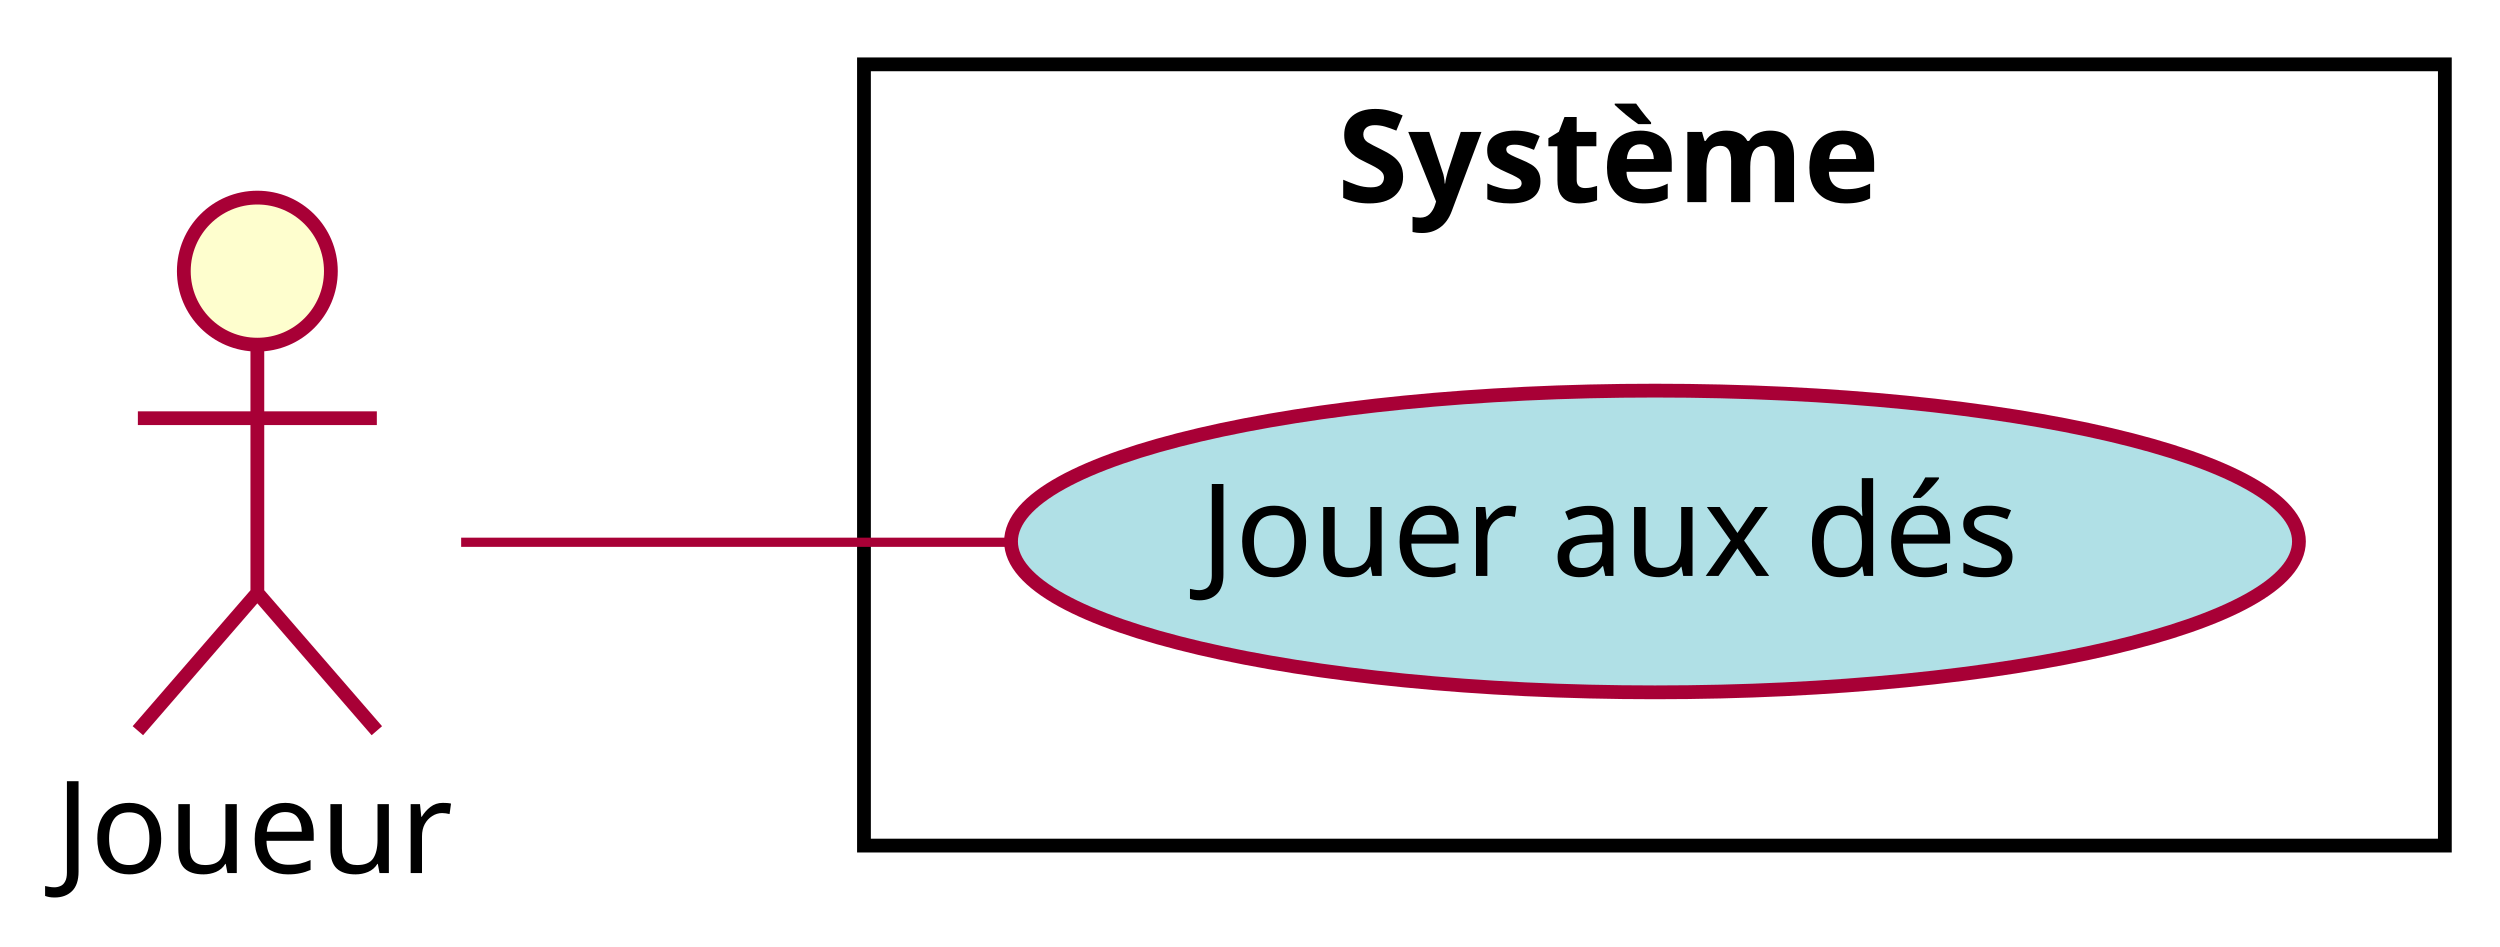
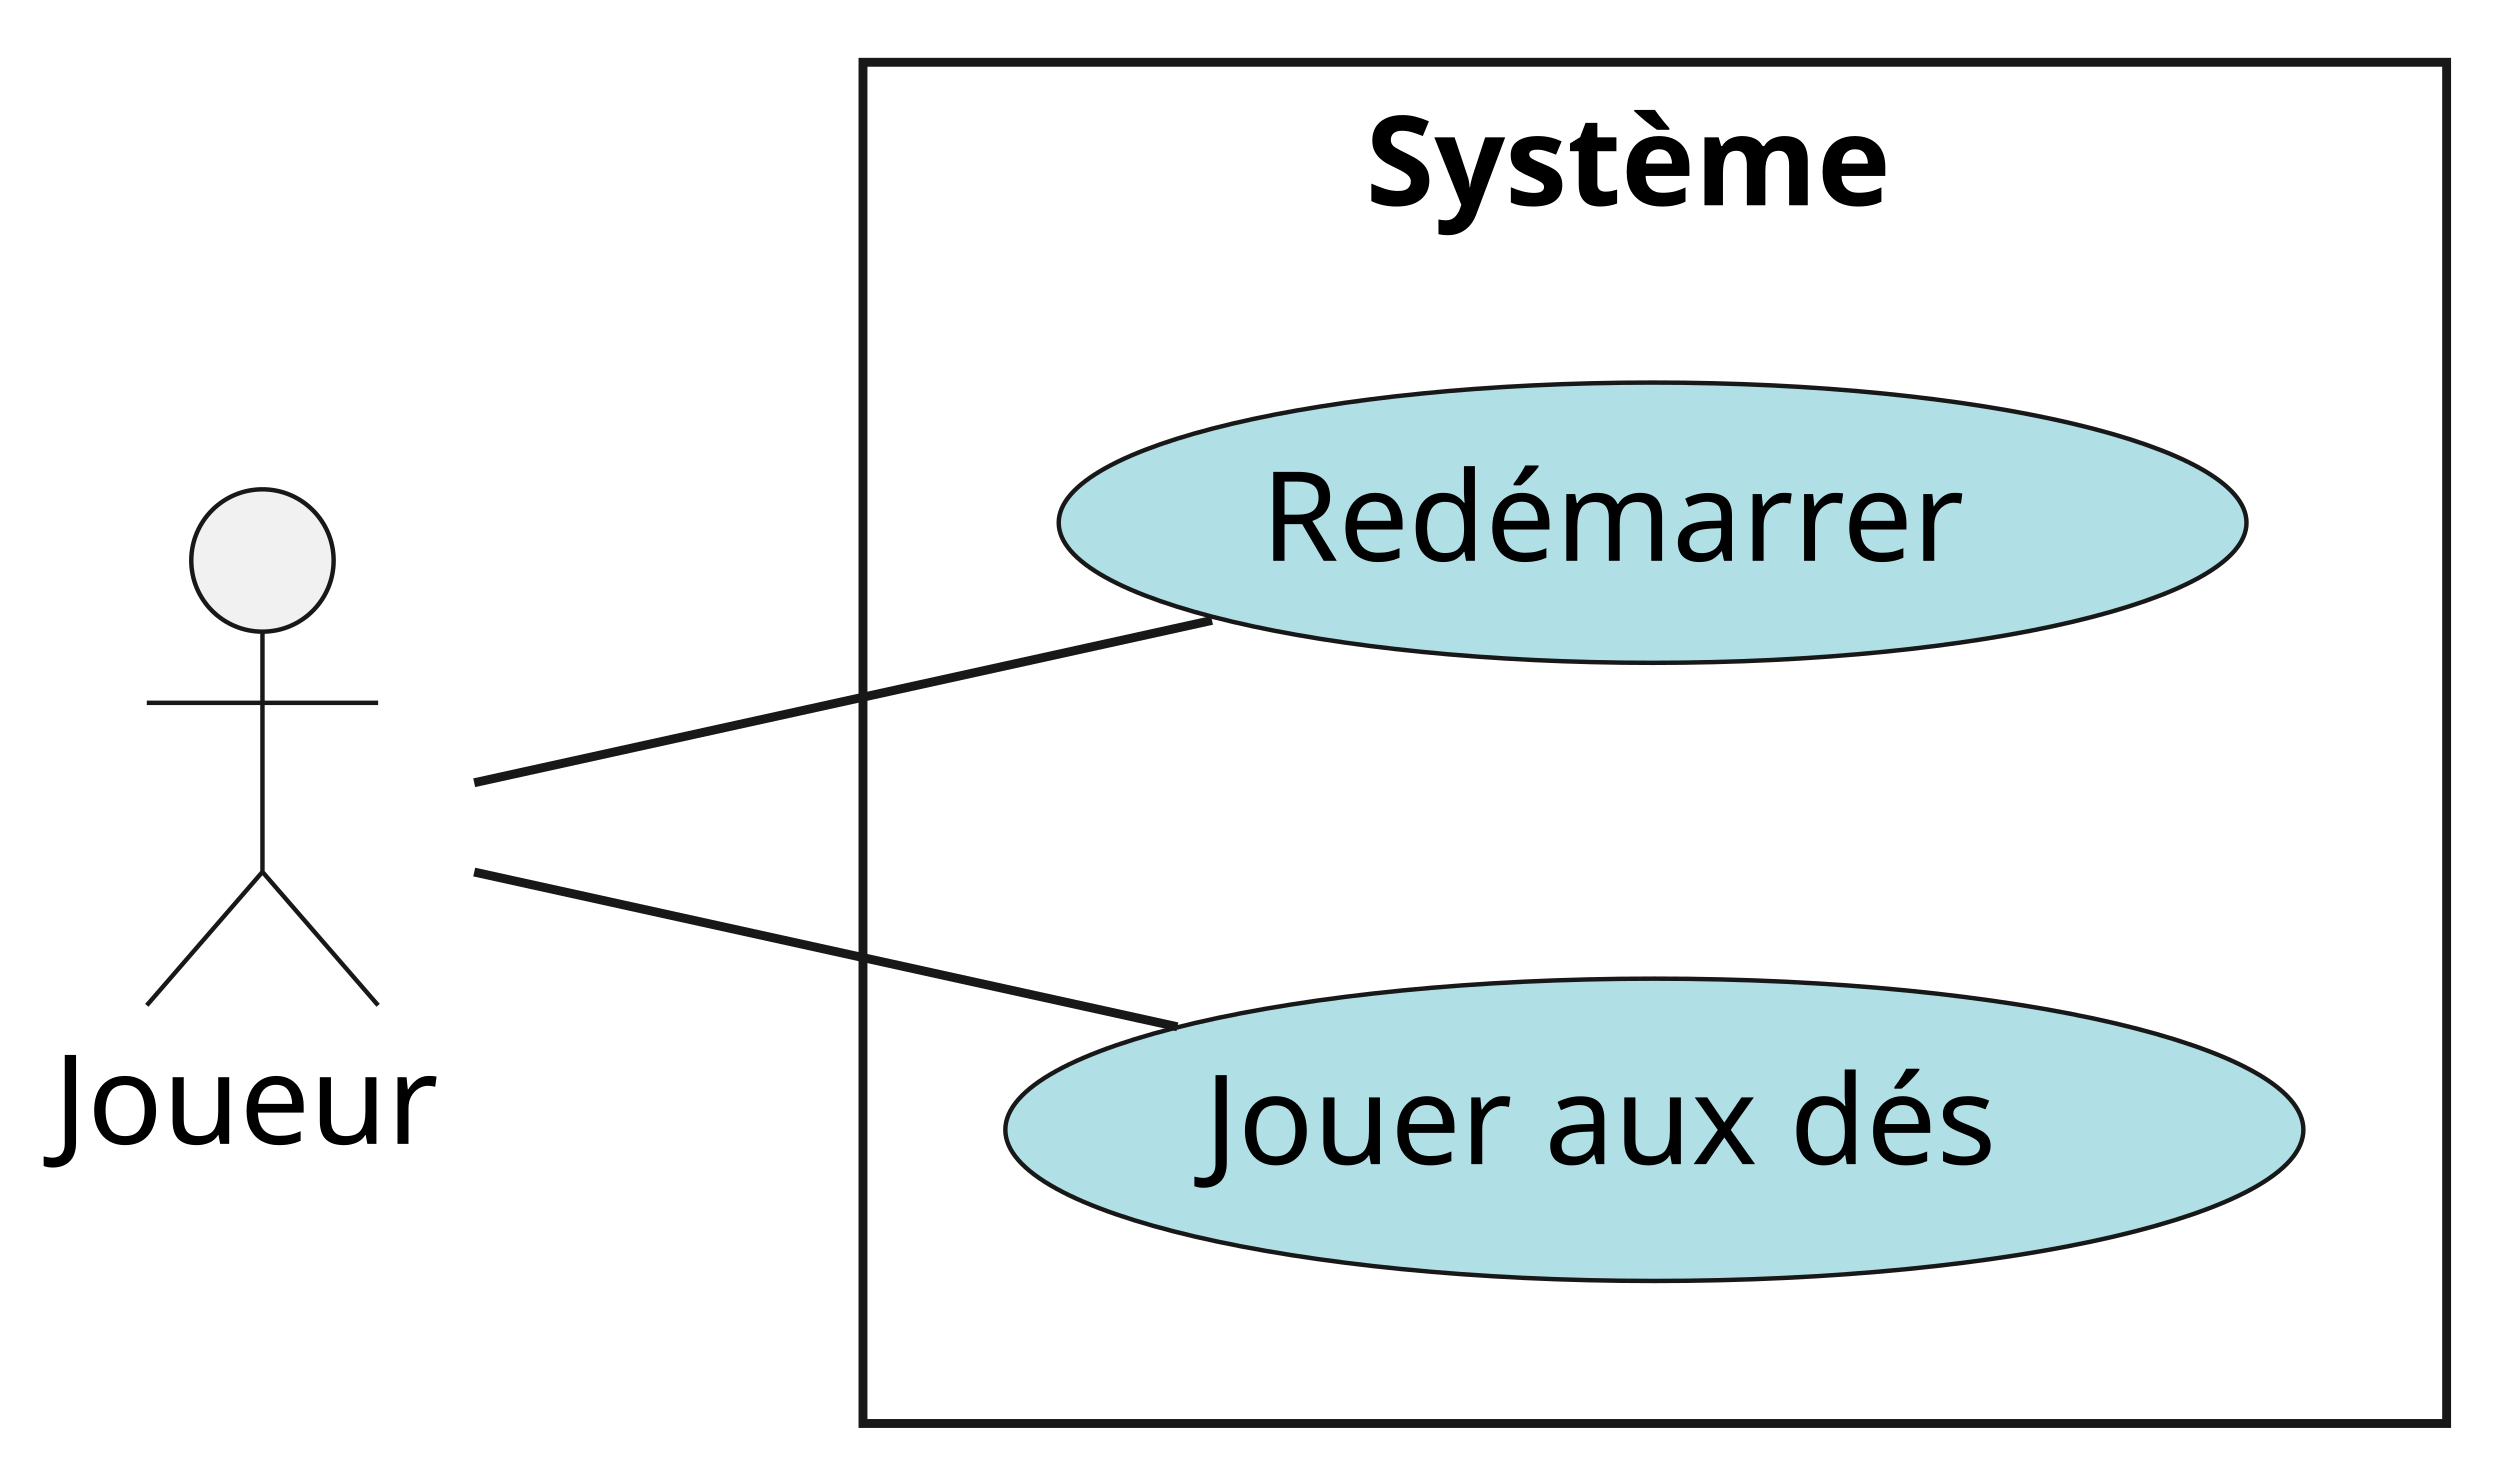
- <svg xmlns="http://www.w3.org/2000/svg" contentScriptType="application/ecmascript" contentStyleType="text/css" height="103px" preserveAspectRatio="none" style="width:272px;height:103px;background:#00000000;" version="1.1" viewBox="0 0 272 103" width="272px" zoomAndPan="magnify">
+ <svg xmlns="http://www.w3.org/2000/svg" contentStyleType="text/css" height="166px" preserveAspectRatio="none" style="width:281px;height:166px;" version="1.1" viewBox="0 0 281 166" width="281px" zoomAndPan="magnify">
  <defs />
  <g>
-     <rect height="85" style="stroke:#000000;stroke-width:1.5;fill:none;" width="172" x="94" y="7" />
-     <text fill="#000000" font-family="Verdana" font-size="14" font-weight="bold" lengthAdjust="spacing" textLength="69" x="145.5" y="21.995">Système</text>
-     <ellipse cx="180.063" cy="58.913" fill="#B0E0E6" rx="70.063" ry="16.413" style="stroke:#A80036;stroke-width:1.5;" />
-     <text fill="#000000" font-family="Verdana" font-size="14" lengthAdjust="spacing" textLength="93" x="130.563" y="62.66">Jouer aux dés</text>
-     <ellipse cx="28" cy="29.5" fill="#FEFECE" rx="8" ry="8" style="stroke:#A80036;stroke-width:1.5;" />
-     <path d="M28,37.5 L28,64.5 M15,45.5 L41,45.5 M28,64.5 L15,79.5 M28,64.5 L41,79.5 " fill="none" style="stroke:#A80036;stroke-width:1.5;" />
-     <text fill="#000000" font-family="Verdana" font-size="14" lengthAdjust="spacing" textLength="44" x="6" y="94.995">Joueur</text>
-     <path d="M50.173,59 C65.84,59 88.13,59 109.775,59 " fill="none" id="J-JP" style="stroke:#A80036;stroke-width:1.0;" />
+     <g id="cluster_Système">
+       <rect fill="none" height="153" style="stroke:#181818;stroke-width:1.0;" width="178" x="97" y="7" />
+       <text fill="#000000" font-family="Verdana" font-size="14" font-weight="bold" lengthAdjust="spacing" textLength="65" x="153.5" y="23.075">Système</text>
+     </g>
+     <g id="elem_R">
+       <ellipse cx="185.753" cy="58.751" fill="#B0E0E6" rx="66.753" ry="15.751" style="stroke:#181818;stroke-width:0.5;" />
+       <text fill="#000000" font-family="Verdana" font-size="14" lengthAdjust="spacing" textLength="82" x="141.753" y="63.038">Redémarrer</text>
+     </g>
+     <g id="elem_JP">
+       <ellipse cx="185.95" cy="126.99" fill="#B0E0E6" rx="72.95" ry="16.99" style="stroke:#181818;stroke-width:0.5;" />
+       <text fill="#000000" font-family="Verdana" font-size="14" lengthAdjust="spacing" textLength="99" x="135.342" y="130.847">Jouer aux dés</text>
+     </g>
+     <g id="elem_J">
+       <ellipse cx="29.5" cy="63" fill="#F1F1F1" rx="8" ry="8" style="stroke:#181818;stroke-width:0.5;" />
+       <path d="M29.5,71 L29.5,98 M16.5,79 L42.5,79 M29.5,98 L16.5,113 M29.5,98 L42.5,113 " fill="none" style="stroke:#181818;stroke-width:0.5;" />
+       <text fill="#000000" font-family="Verdana" font-size="14" lengthAdjust="spacing" textLength="47" x="6" y="128.575">Joueur</text>
+     </g>
+     <g id="link_J_JP">
+       <path d="M53.3,98.02 C74.03,102.58 105.41,109.49 132.34,115.41 " fill="none" id="J-JP" style="stroke:#181818;stroke-width:1.0;" />
+     </g>
+     <g id="link_J_R">
+       <path d="M53.3,87.98 C75.04,83.2 108.48,75.84 136.23,69.73 " fill="none" id="J-R" style="stroke:#181818;stroke-width:1.0;" />
+     </g>
  </g>
</svg>
